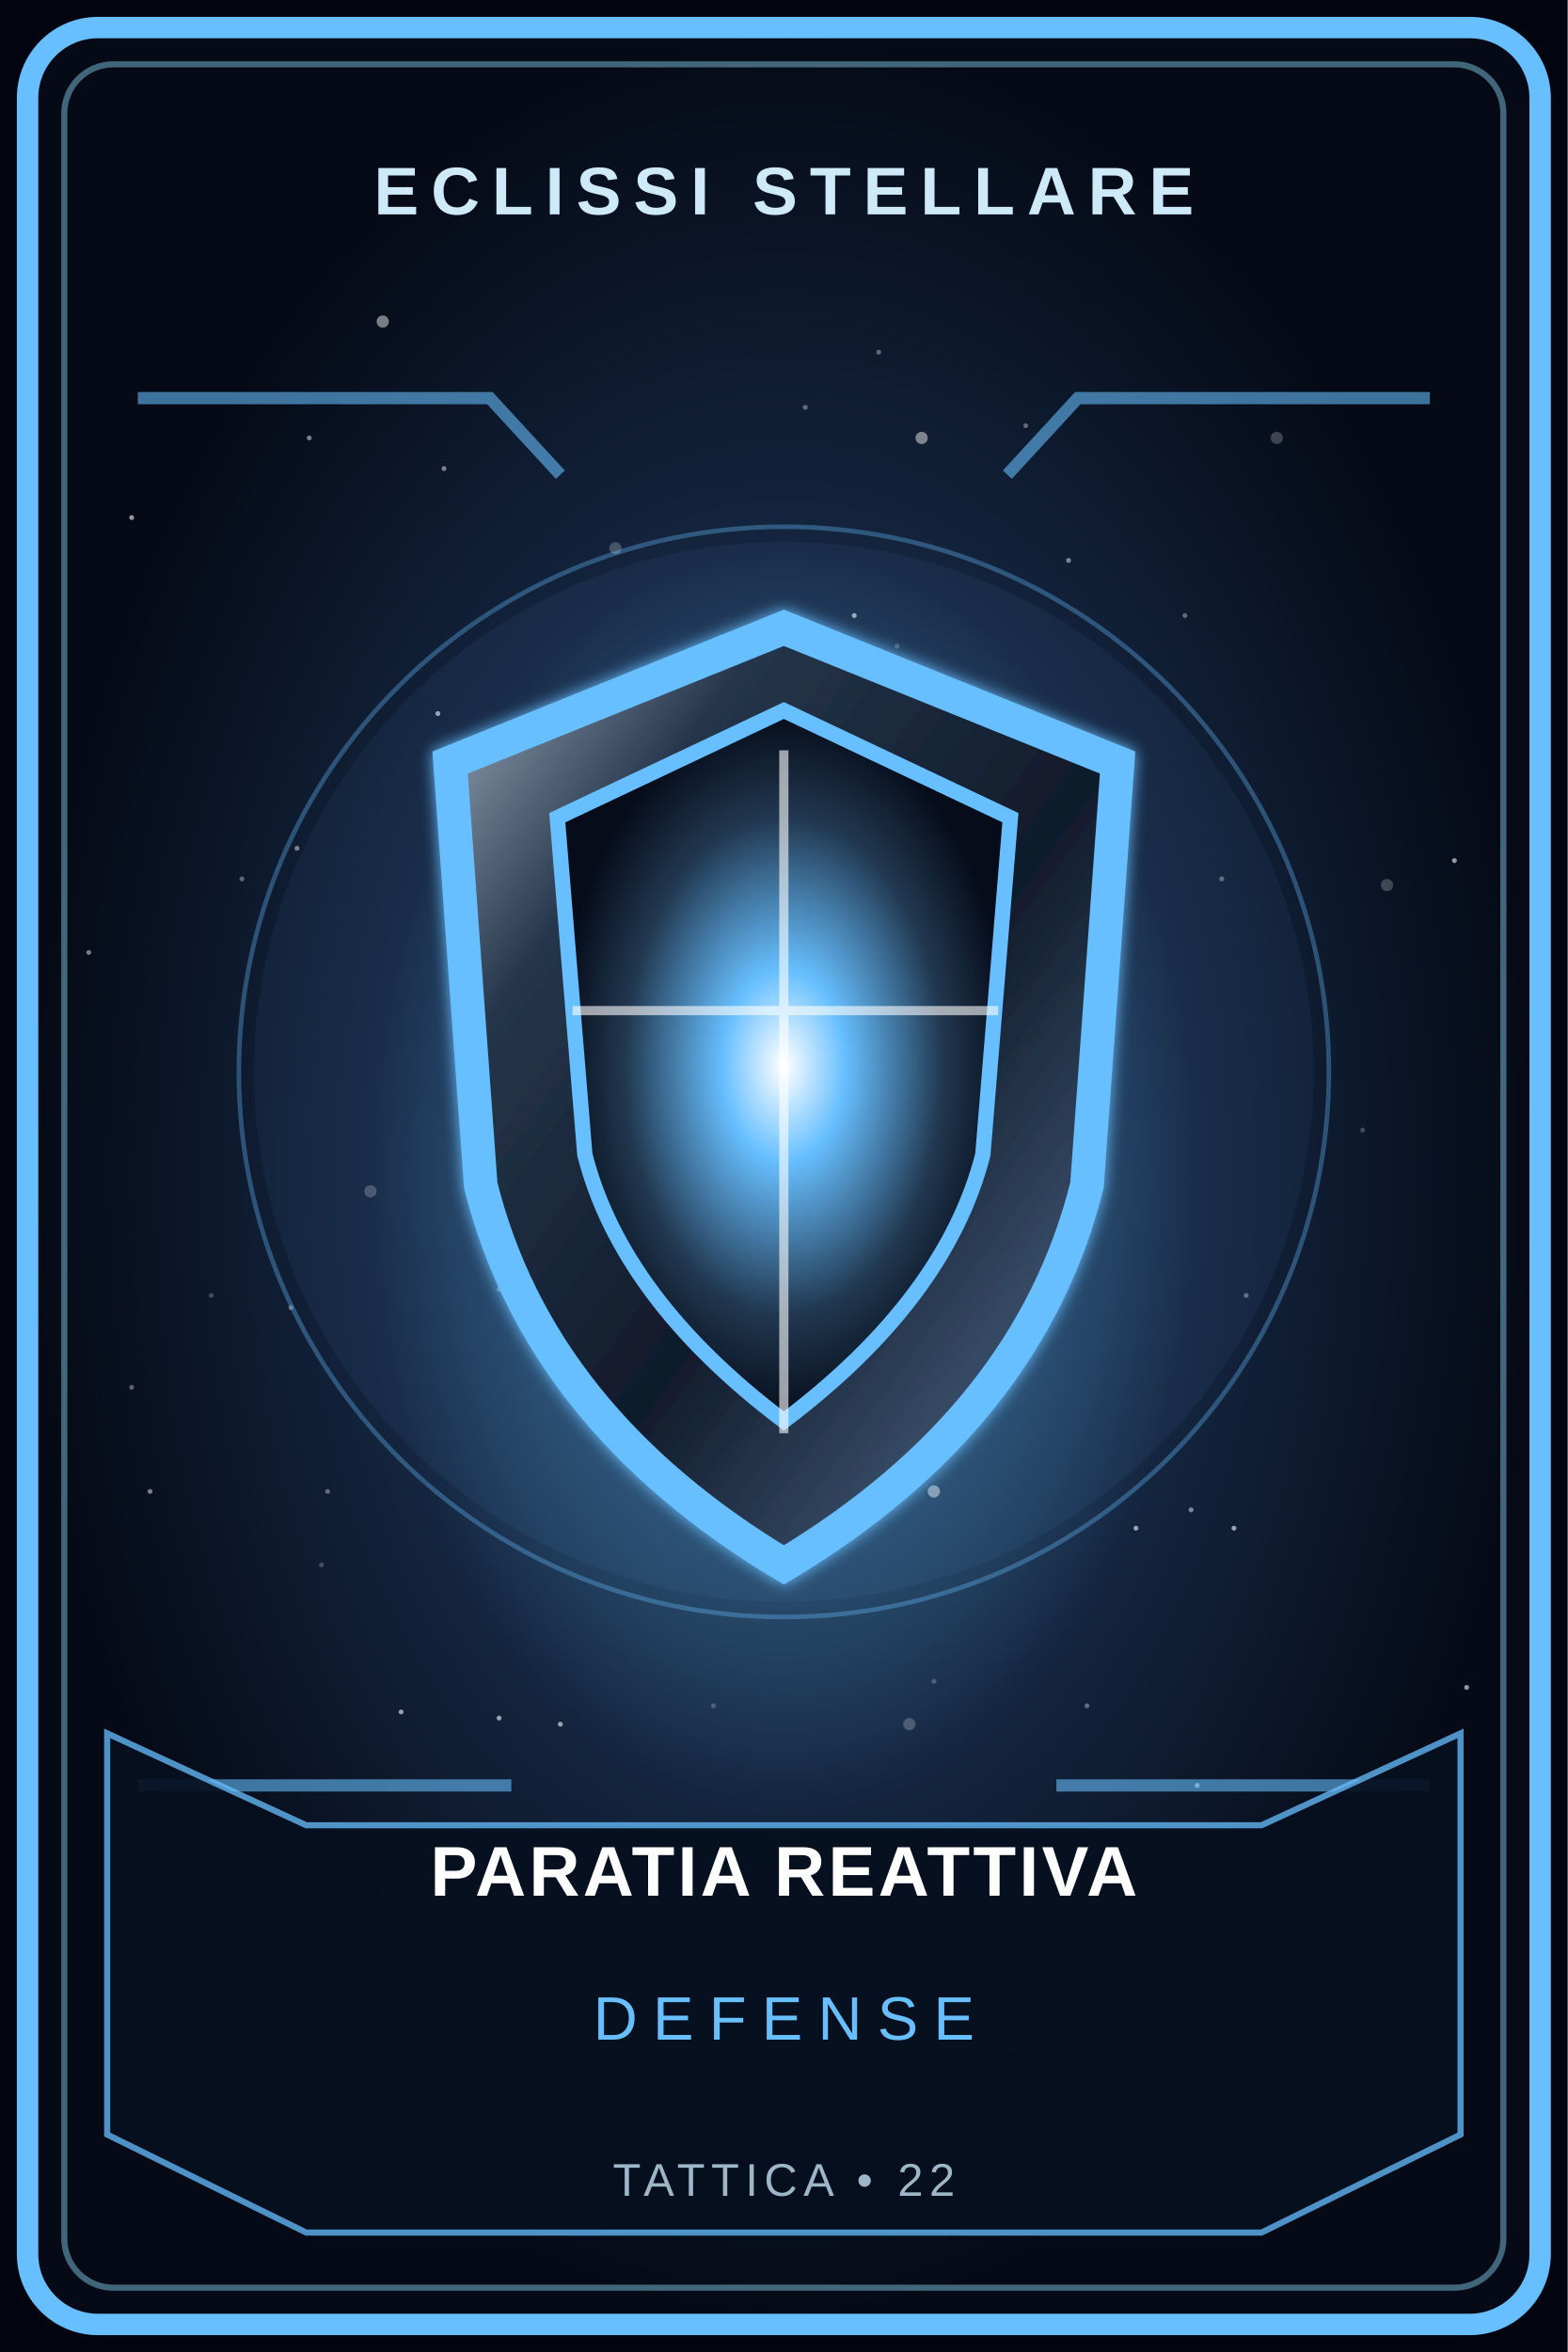
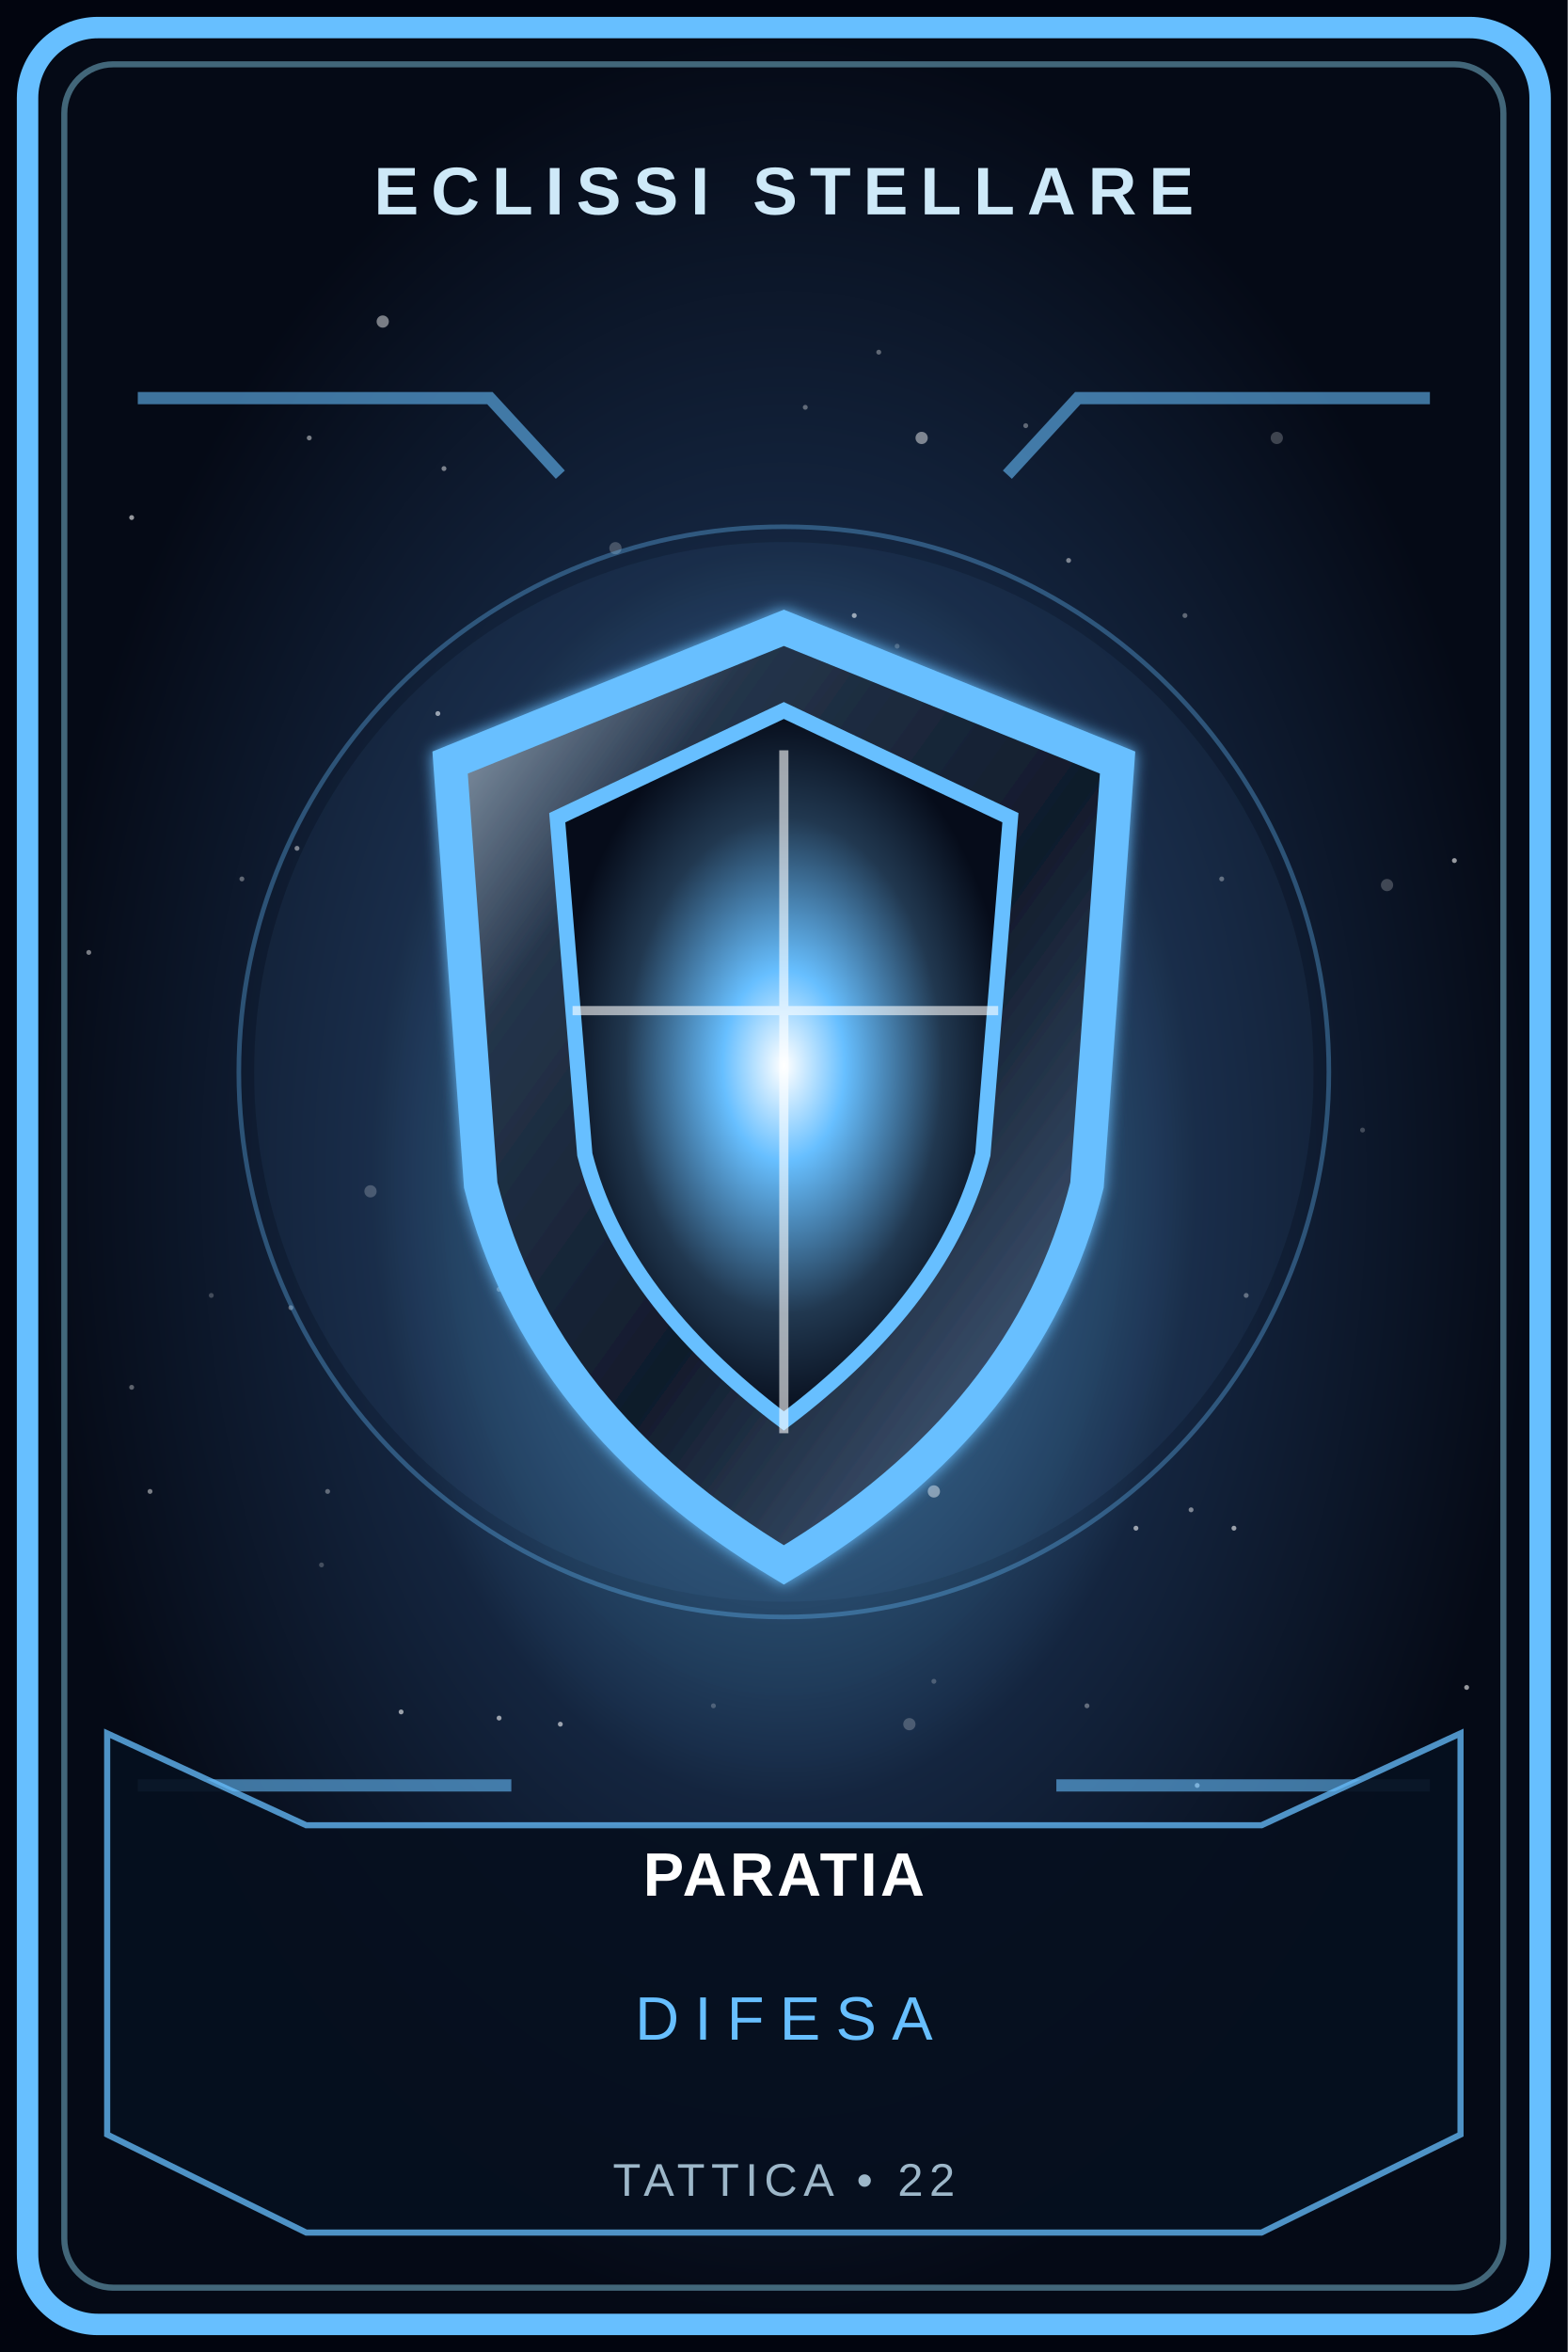
<svg xmlns="http://www.w3.org/2000/svg" width="512" height="768" viewBox="0 0 512 768" role="img" aria-label="PARATIA REATTIVA">
  <defs>
    <radialGradient id="bg">
      <stop offset="0" stop-color="#67bfff" stop-opacity=".42" />
      <stop offset=".55" stop-color="#14253f" />
      <stop offset="1" stop-color="#050a16" />
    </radialGradient>
    <linearGradient id="metal" x1="0" x2="1" y1="0" y2="1">
      <stop stop-color="#a3b4c4" />
      <stop offset=".24" stop-color="#25354b" />
      <stop offset=".56" stop-color="#101b2b" />
      <stop offset=".85" stop-color="#405674" />
      <stop offset="1" stop-color="#a4b9ce" />
    </linearGradient>
    <radialGradient id="core">
      <stop stop-color="#ffffff" />
      <stop offset=".27" stop-color="#67bfff" />
      <stop offset=".7" stop-color="#213850" />
      <stop offset="1" stop-color="#060c1a" />
    </radialGradient>
    <filter id="glow" x="-80%" y="-80%" width="260%" height="260%">
      <feGaussianBlur stdDeviation="2.5" result="g" />
      <feMerge>
        <feMergeNode in="g" />
        <feMergeNode in="SourceGraphic" />
      </feMerge>
    </filter>
  </defs>
  <rect width="512" height="768" fill="#02050f" />
  <rect x="9" y="9" width="494" height="750" rx="23" fill="url(#bg)" stroke="#67bfff" stroke-width="7" />
  <rect x="21" y="21" width="470" height="726" rx="16" fill="none" stroke="#8cd7f2" stroke-opacity=".45" stroke-width="2" />
  <circle cx="297" cy="563" r="2" fill="#fff" opacity="0.22" />
  <circle cx="335" cy="139" r="0.8" fill="#fff" opacity="0.34" />
  <circle cx="349" cy="183" r="0.8" fill="#fff" opacity="0.46" />
  <circle cx="131" cy="559" r="0.8" fill="#fff" opacity="0.58" />
  <circle cx="293" cy="211" r="0.8" fill="#fff" opacity="0.22" />
  <circle cx="287" cy="115" r="0.8" fill="#fff" opacity="0.34" />
  <circle cx="305" cy="487" r="2" fill="#fff" opacity="0.46" />
  <circle cx="279" cy="201" r="0.8" fill="#fff" opacity="0.58" />
  <circle cx="69" cy="423" r="0.8" fill="#fff" opacity="0.22" />
  <circle cx="203" cy="357" r="0.8" fill="#fff" opacity="0.34" />
  <circle cx="389" cy="493" r="0.8" fill="#fff" opacity="0.46" />
  <circle cx="475" cy="281" r="0.8" fill="#fff" opacity="0.58" />
  <circle cx="453" cy="289" r="2" fill="#fff" opacity="0.22" />
  <circle cx="107" cy="487" r="0.8" fill="#fff" opacity="0.34" />
  <circle cx="29" cy="311" r="0.8" fill="#fff" opacity="0.46" />
  <circle cx="371" cy="499" r="0.8" fill="#fff" opacity="0.58" />
  <circle cx="305" cy="549" r="0.8" fill="#fff" opacity="0.22" />
  <circle cx="407" cy="423" r="0.8" fill="#fff" opacity="0.34" />
  <circle cx="125" cy="105" r="2" fill="#fff" opacity="0.46" />
  <circle cx="339" cy="289" r="0.8" fill="#fff" opacity="0.58" />
  <circle cx="233" cy="557" r="0.8" fill="#fff" opacity="0.22" />
  <circle cx="163" cy="421" r="0.8" fill="#fff" opacity="0.34" />
  <circle cx="337" cy="233" r="0.8" fill="#fff" opacity="0.46" />
  <circle cx="43" cy="169" r="0.8" fill="#fff" opacity="0.58" />
  <circle cx="417" cy="143" r="2" fill="#fff" opacity="0.22" />
  <circle cx="387" cy="201" r="0.8" fill="#fff" opacity="0.34" />
  <circle cx="209" cy="337" r="0.8" fill="#fff" opacity="0.46" />
  <circle cx="143" cy="233" r="0.8" fill="#fff" opacity="0.58" />
  <circle cx="105" cy="511" r="0.8" fill="#fff" opacity="0.22" />
  <circle cx="263" cy="133" r="0.8" fill="#fff" opacity="0.34" />
  <circle cx="253" cy="391" r="2" fill="#fff" opacity="0.46" />
  <circle cx="403" cy="499" r="0.8" fill="#fff" opacity="0.58" />
  <circle cx="153" cy="317" r="0.8" fill="#fff" opacity="0.22" />
  <circle cx="95" cy="427" r="0.8" fill="#fff" opacity="0.34" />
  <circle cx="97" cy="277" r="0.8" fill="#fff" opacity="0.46" />
  <circle cx="183" cy="563" r="0.8" fill="#fff" opacity="0.58" />
  <circle cx="201" cy="179" r="2" fill="#fff" opacity="0.22" />
  <circle cx="79" cy="287" r="0.8" fill="#fff" opacity="0.34" />
  <circle cx="145" cy="153" r="0.8" fill="#fff" opacity="0.46" />
  <circle cx="479" cy="551" r="0.8" fill="#fff" opacity="0.58" />
  <circle cx="281" cy="289" r="0.8" fill="#fff" opacity="0.22" />
  <circle cx="343" cy="341" r="0.8" fill="#fff" opacity="0.34" />
  <circle cx="301" cy="143" r="2" fill="#fff" opacity="0.46" />
  <circle cx="391" cy="583" r="0.8" fill="#fff" opacity="0.58" />
  <circle cx="341" cy="305" r="0.8" fill="#fff" opacity="0.22" />
  <circle cx="355" cy="557" r="0.8" fill="#fff" opacity="0.34" />
  <circle cx="101" cy="143" r="0.8" fill="#fff" opacity="0.46" />
  <circle cx="327" cy="369" r="0.8" fill="#fff" opacity="0.58" />
  <circle cx="121" cy="389" r="2" fill="#fff" opacity="0.22" />
  <circle cx="399" cy="287" r="0.8" fill="#fff" opacity="0.34" />
  <circle cx="49" cy="487" r="0.8" fill="#fff" opacity="0.46" />
  <circle cx="163" cy="561" r="0.8" fill="#fff" opacity="0.58" />
  <circle cx="445" cy="369" r="0.8" fill="#fff" opacity="0.22" />
  <circle cx="43" cy="453" r="0.8" fill="#fff" opacity="0.34" />
  <circle cx="256" cy="350" r="173" fill="#67bfff" opacity=".055" />
  <circle cx="256" cy="350" r="178" stroke="#67bfff" stroke-width="1.5" opacity=".34" fill="none" />
  <path d="M45 130L160 130L183 155M467 130L352 130L329 155M45 583L167 583M467 583L345 583" fill="none" stroke="#67bfff" stroke-width="4" opacity=".58" />
  <g>
    <path d="M256 205L365 249L355 387Q336 463 256 511Q176 463 157 387L147 249Z" fill="url(#metal)" stroke="#67bfff" stroke-width="11" filter="url(#glow)" />
    <path d="M256 232L330 267L321 377Q309 424 256 464Q203 424 191 377L182 267Z" fill="url(#core)" stroke="#67bfff" stroke-width="5" />
    <path d="M187 330L326 330 M256 245L256 468" stroke="#ffffff" stroke-width="3" opacity=".6" />
  </g>
  <path d="M35 566L100 596H412L477 566L477 697L412 729H100L35 697Z" fill="#06101fec" stroke="#67bfff" stroke-opacity=".75" stroke-width="2" />
  <text x="256" y="70" text-anchor="middle" font-family="Arial,sans-serif" font-weight="bold" font-size="22" fill="#cee9f8" letter-spacing="4">ECLISSI STELLARE</text>
-   <text x="256" y="619" text-anchor="middle" font-family="Arial,sans-serif" font-weight="bold" font-size="23" fill="#ffffff" letter-spacing="1">PARATIA REATTIVA</text>
-   <text x="256" y="666" text-anchor="middle" font-family="Arial,sans-serif" font-size="20" fill="#67bfff" letter-spacing="5">DEFENSE</text>
+   <text x="256" y="619" text-anchor="middle" font-family="Arial,sans-serif" font-weight="bold" font-size="20" fill="#ffffff" letter-spacing="1">PARATIA</text>
+   <text x="256" y="666" text-anchor="middle" font-family="Arial,sans-serif" font-size="20" fill="#67bfff" letter-spacing="5">DIFESA</text>
  <text x="256" y="717" text-anchor="middle" font-family="Arial,sans-serif" font-size="15" fill="#9db7c9" letter-spacing="2">TATTICA  •  22</text>
</svg>
